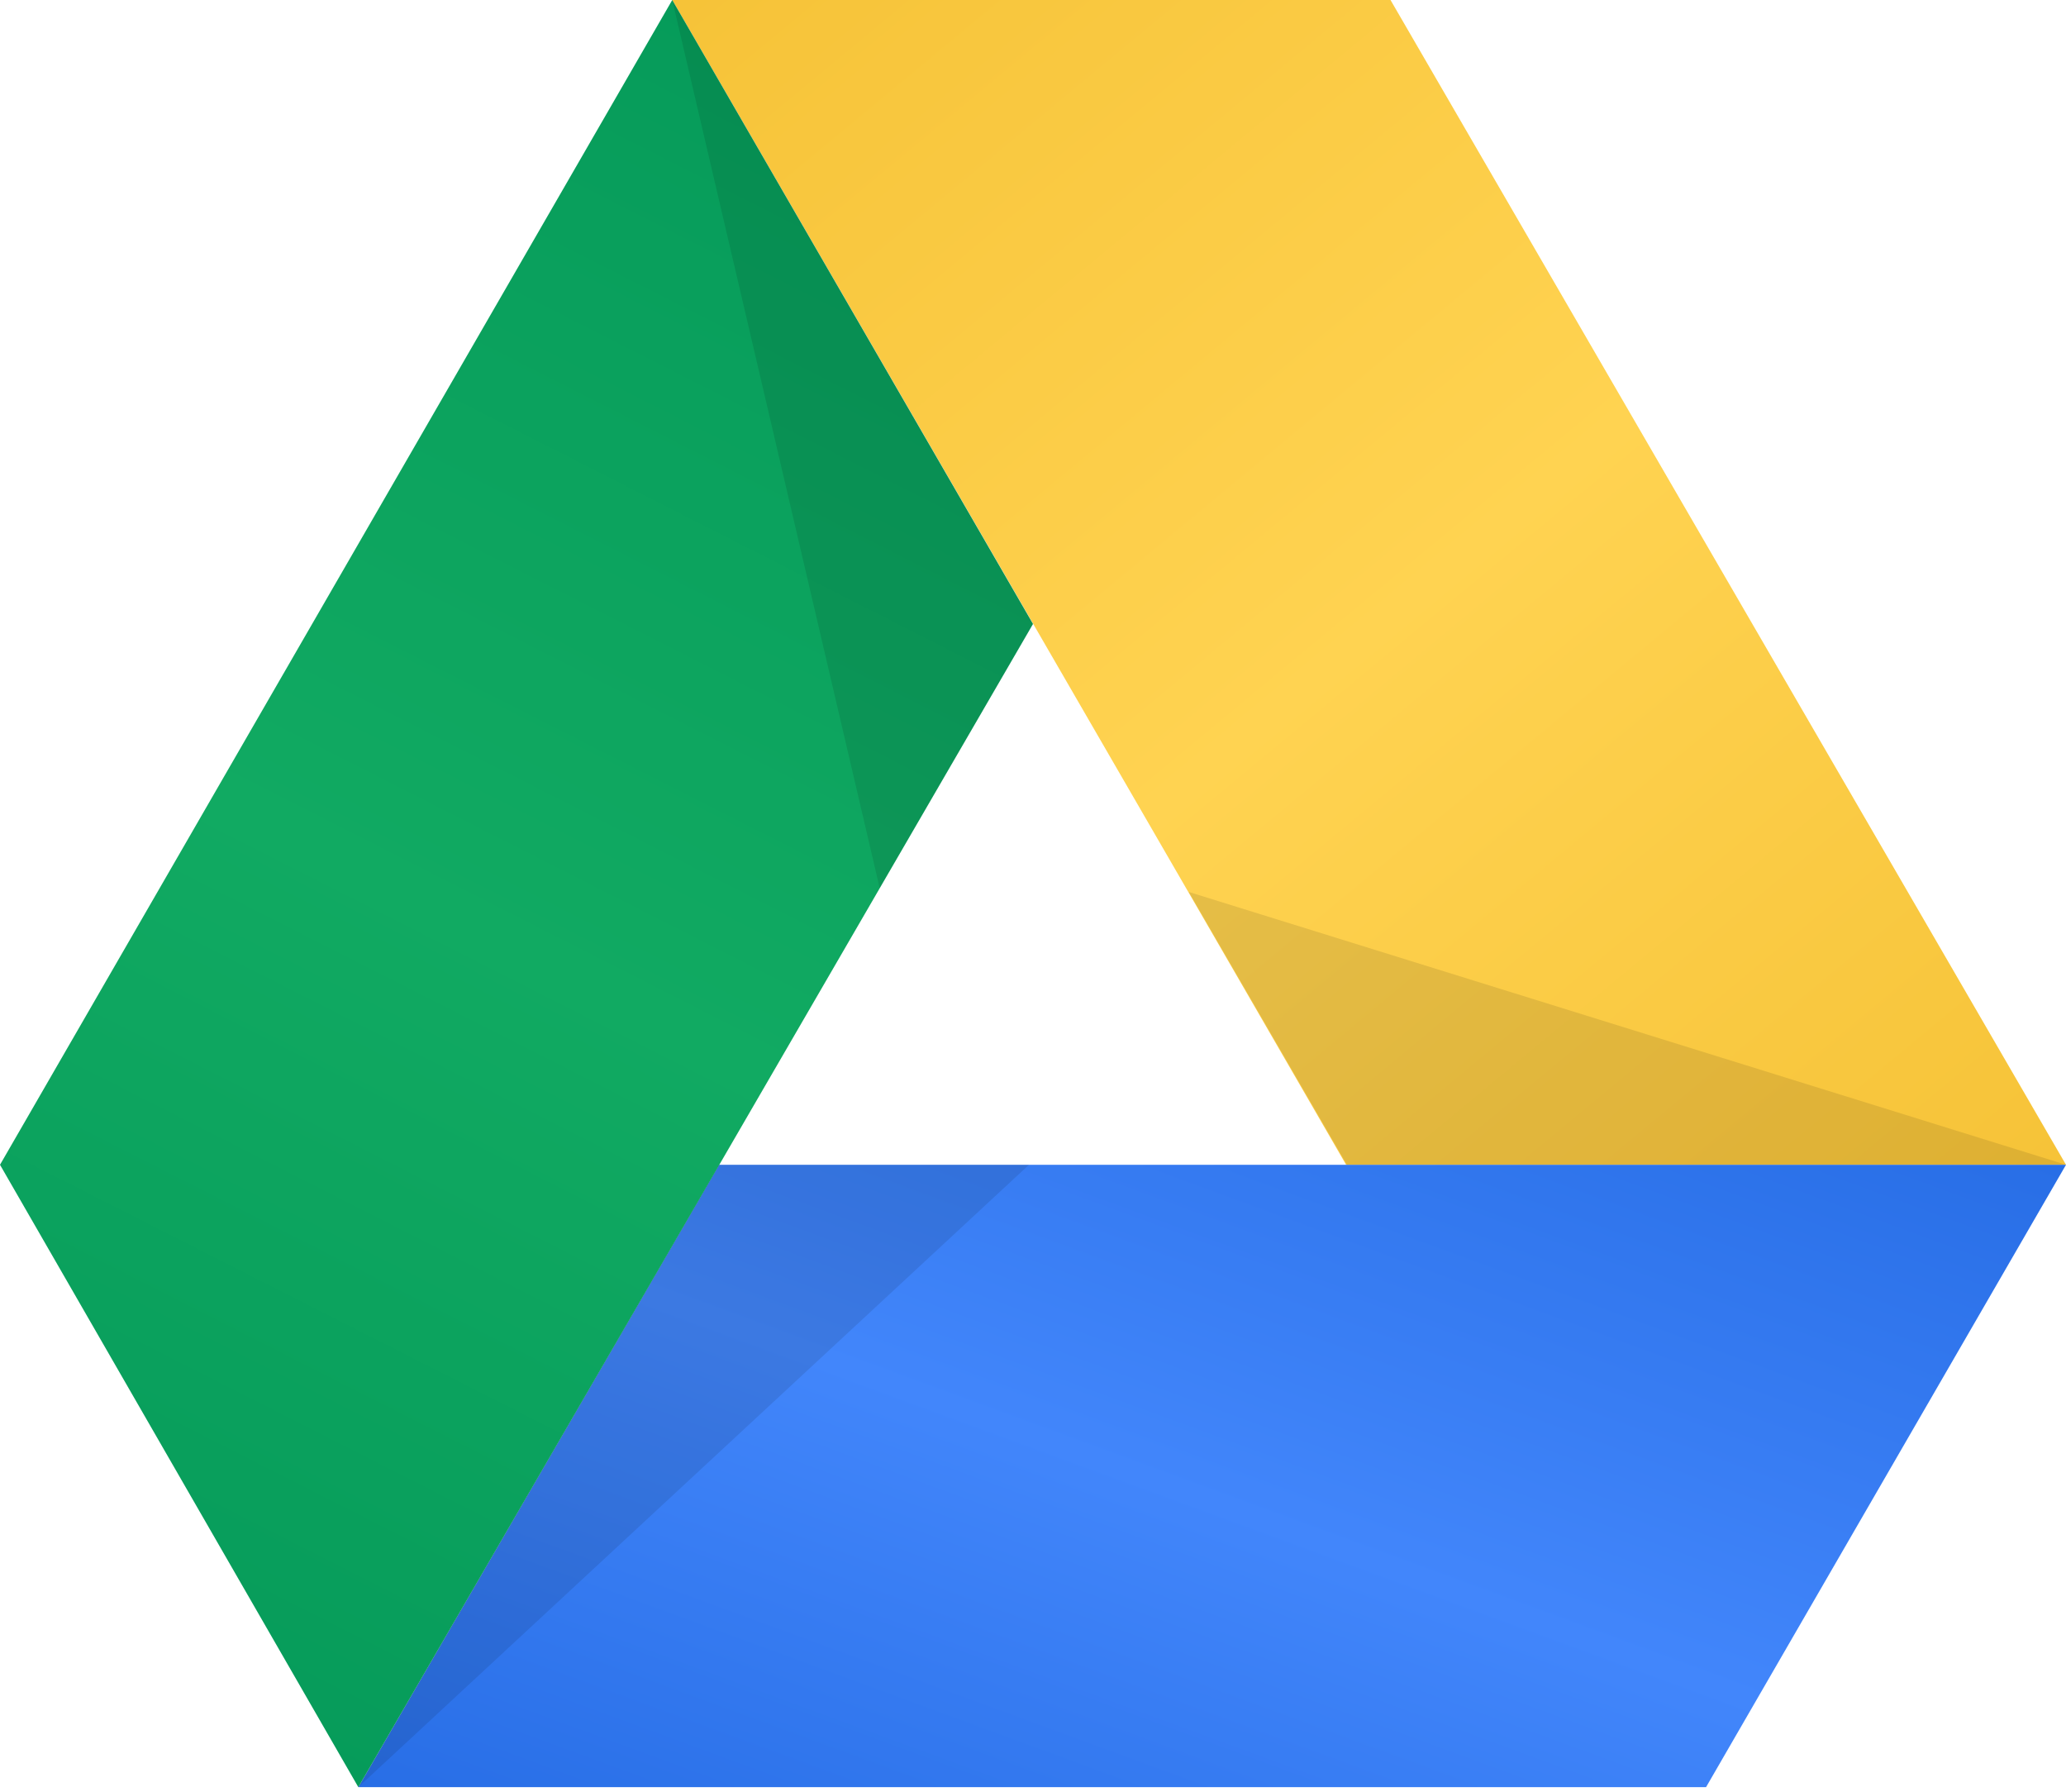
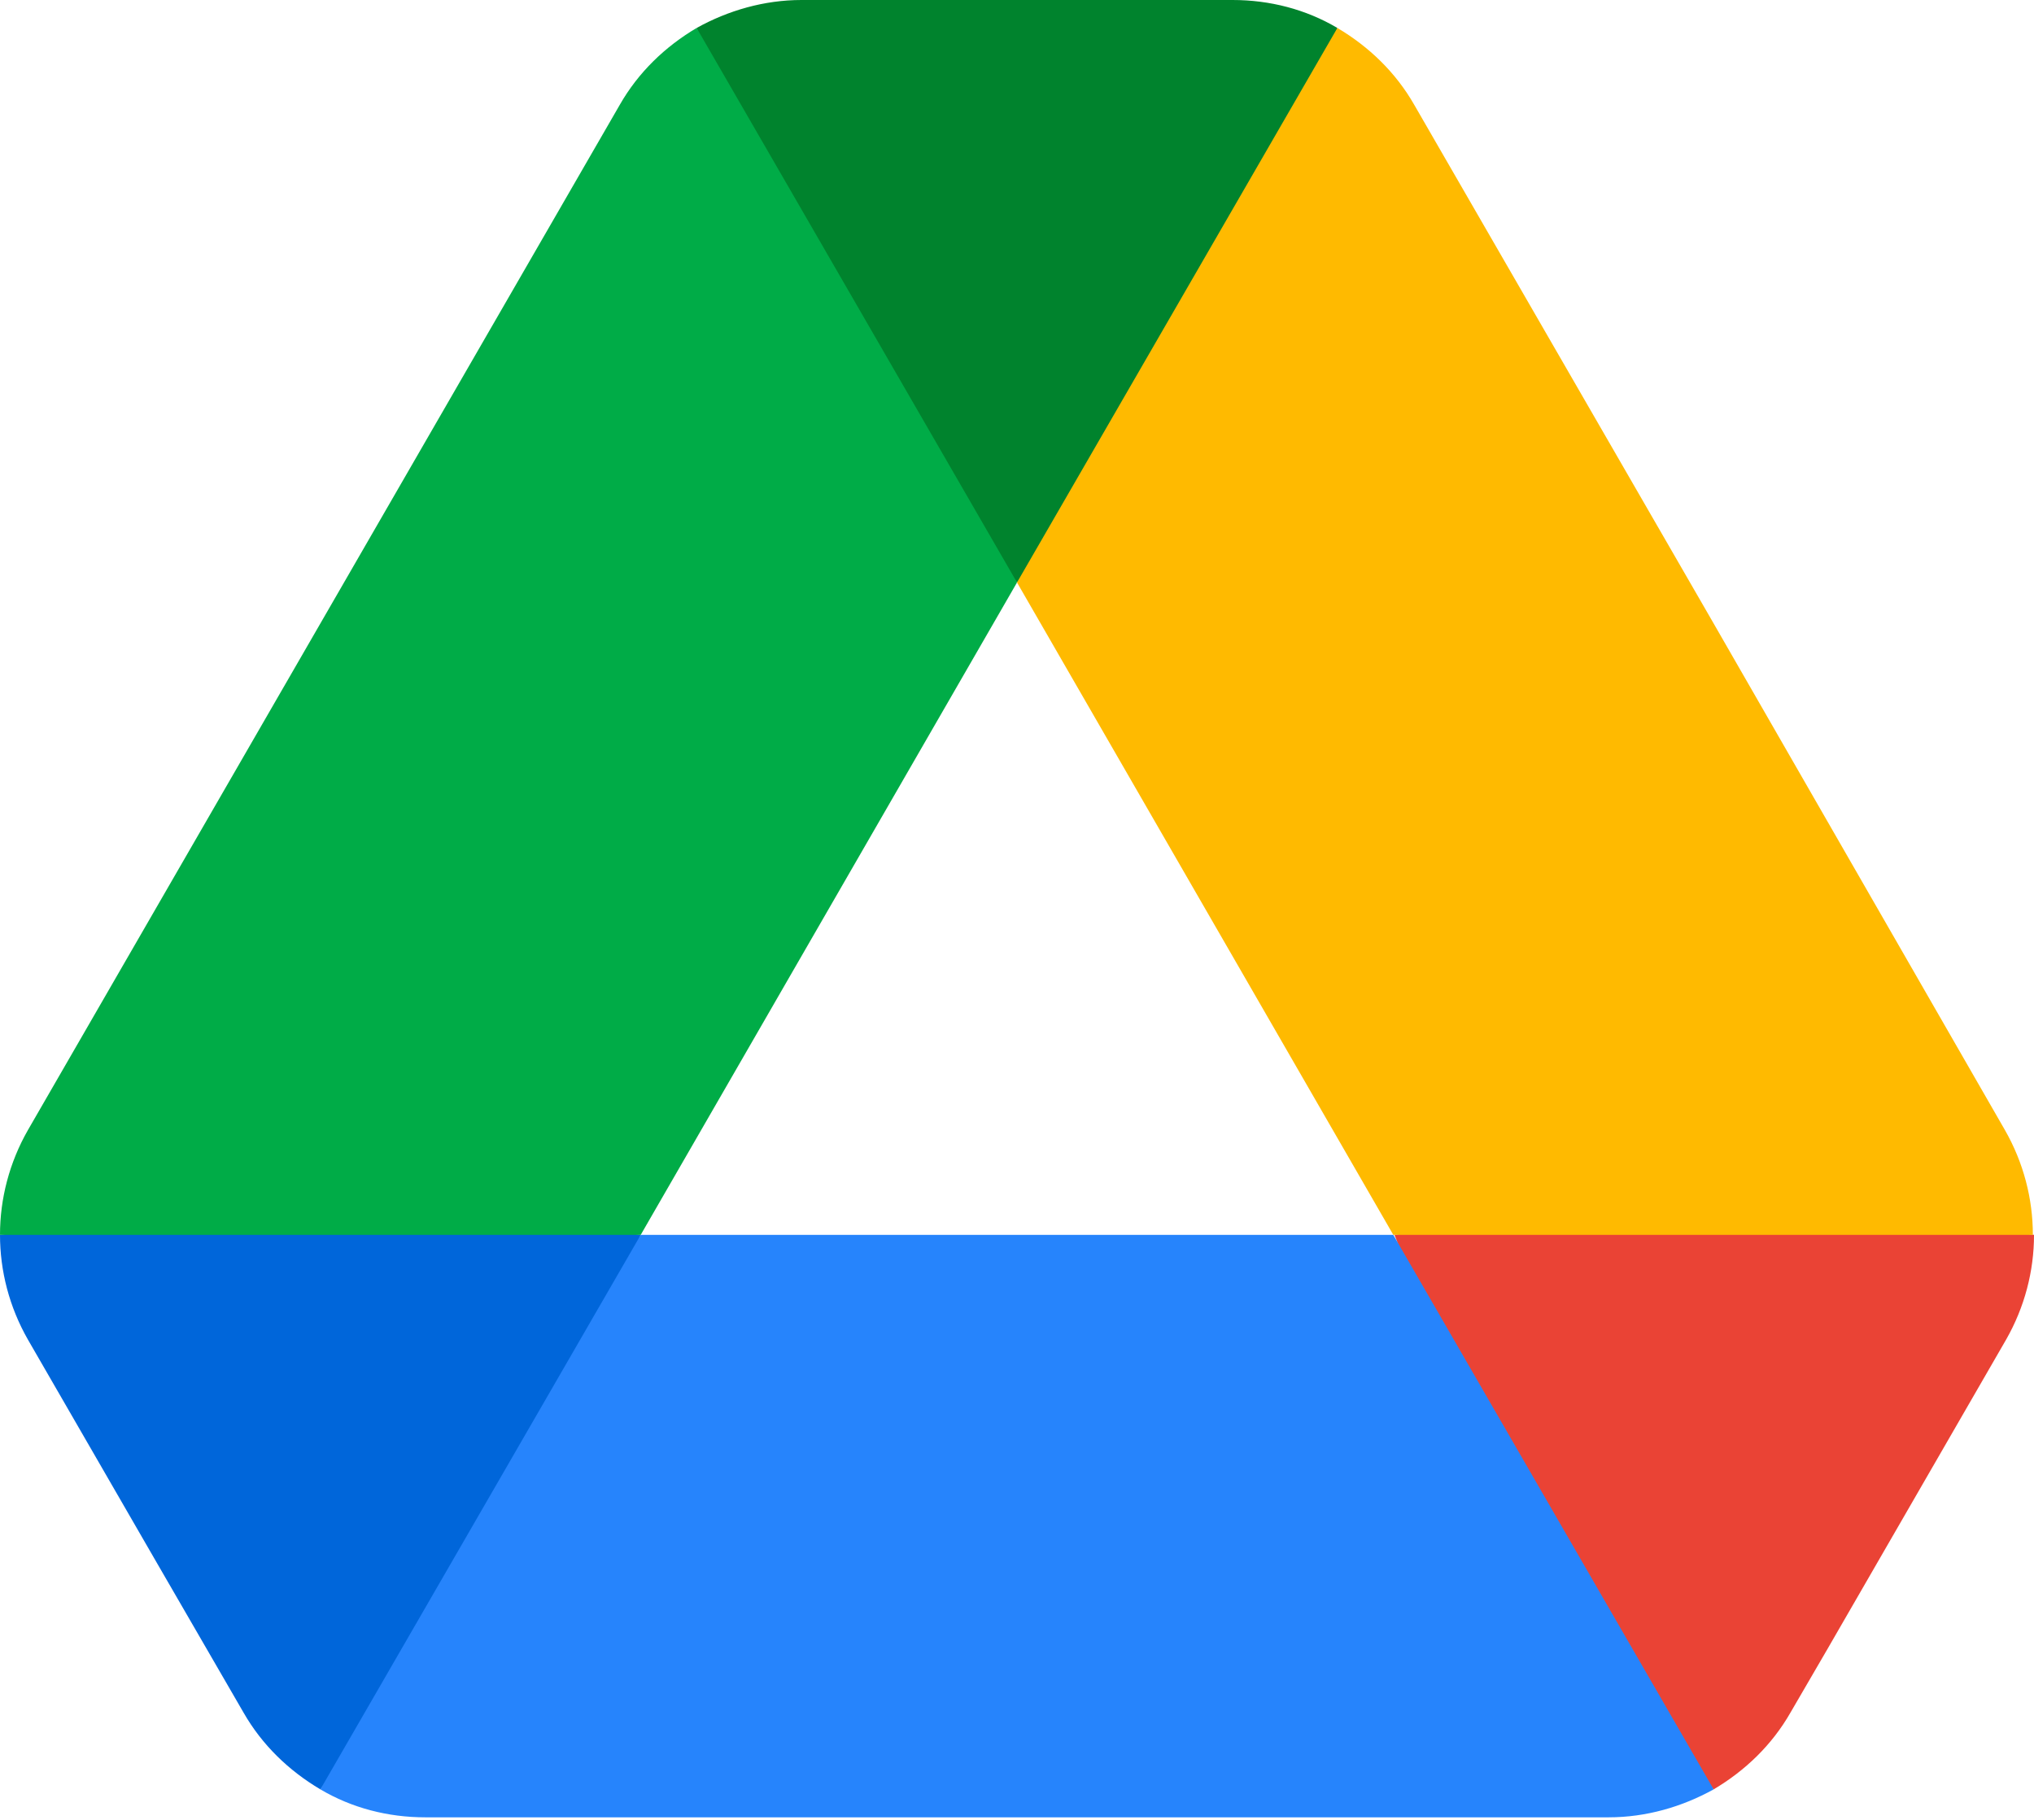
- <svg xmlns="http://www.w3.org/2000/svg" width="256px" height="222px" viewBox="0 0 256 222" version="1.1" preserveAspectRatio="xMidYMid">
-   <defs>
-     <linearGradient x1="0%" y1="0%" x2="100%" y2="100%" id="linearGradient-1">
-       <stop stop-color="#F6C338" offset="0%" />
-       <stop stop-color="#FFD351" offset="52.278%" />
-       <stop stop-color="#F6C338" offset="100%" />
-     </linearGradient>
-     <linearGradient x1="100%" y1="0%" x2="0%" y2="100%" id="linearGradient-2">
-       <stop stop-color="#286EE6" offset="0%" />
-       <stop stop-color="#4286FB" offset="52.105%" />
-       <stop stop-color="#286EE6" offset="100%" />
-     </linearGradient>
-     <linearGradient x1="65.289%" y1="0%" x2="35.995%" y2="100%" id="linearGradient-3">
-       <stop stop-color="#069B5A" offset="0%" />
-       <stop stop-color="#11AA62" offset="53.103%" />
-       <stop stop-color="#069B5A" offset="100%" />
-     </linearGradient>
-   </defs>
+ <svg xmlns="http://www.w3.org/2000/svg" width="256px" height="229px" viewBox="0 0 256 229" version="1.1" preserveAspectRatio="xMidYMid">
  <g>
-     <path d="M83.3,0 L172.3,0 L256,144.3 L166.8,144.3 L83.3,0 Z" fill="url(#linearGradient-1)" />
-     <path d="M256,144.3 L211.4,221.4 L44.4,221.4 L89.1,144.3 L256,144.3 Z" fill="url(#linearGradient-2)" />
-     <path d="M44.4,221.4 L0,144.3 L83.3,0 L128,77.3 L44.4,221.4 Z" fill="url(#linearGradient-3)" />
-     <path d="M44.4,221.4 L127.5,144.3 L89.1,144.3 L44.4,221.4 Z" opacity="0.1" fill="#000000" />
-     <path d="M256,144.3 L166.9,144.3 L147.3,110.5 L256,144.3 Z" opacity="0.1" fill="#000000" />
-     <path d="M83.3,0 L109,110 L128,77.3 L83.3,0 Z" opacity="0.1" fill="#000000" />
+     <path d="M19.354,196.034 L30.644,215.535 C32.99,219.64 36.362,222.866 40.321,225.212 C51.66,210.818 59.553,199.773 64.001,192.075 C68.514,184.264 74.061,172.045 80.642,155.42 C62.906,153.085 49.466,151.918 40.321,151.918 C31.545,151.918 18.105,153.085 0,155.42 C0,159.965 1.173,164.51 3.519,168.616 L19.354,196.034 Z" fill="#0066DA" />
+     <path d="M215.681,225.212 C219.64,222.866 223.013,219.64 225.358,215.535 L230.05,207.471 L252.484,168.616 C254.829,164.51 256.002,159.965 256.002,155.42 C237.793,153.085 224.377,151.918 215.755,151.918 C206.489,151.918 193.073,153.085 175.507,155.42 C182.01,172.136 187.484,184.355 191.929,192.075 C196.412,199.864 204.33,210.909 215.681,225.212 Z" fill="#EA4335" />
+     <path d="M128.001,73.311 C141.121,57.466 150.163,45.247 155.126,36.656 C159.123,29.738 163.522,18.692 168.322,3.519 C164.363,1.173 159.818,0 155.126,0 L100.876,0 C96.184,0 91.639,1.32 87.68,3.519 C93.786,20.921 98.968,33.306 103.224,40.673 C107.928,48.815 116.187,59.694 128.001,73.311 Z" fill="#00832D" />
+     <path d="M175.36,155.42 L80.642,155.42 L40.321,225.212 C44.28,227.558 48.825,228.731 53.517,228.731 L202.485,228.731 C207.177,228.731 211.723,227.411 215.681,225.212 L175.36,155.42 Z" fill="#2684FC" />
+     <path d="M128.001,73.311 L87.68,3.519 C83.721,5.865 80.349,9.09 78.003,13.196 L3.519,142.224 C1.173,146.329 0,150.874 0,155.42 L80.642,155.42 L128.001,73.311 Z" fill="#00AC47" />
+     <path d="M215.242,77.71 L177.999,13.196 C175.654,9.09 172.281,5.865 168.322,3.519 L128.001,73.311 L175.36,155.42 L255.856,155.42 C255.856,150.874 254.683,146.329 252.337,142.224 L215.242,77.71 Z" fill="#FFBA00" />
  </g>
</svg>
